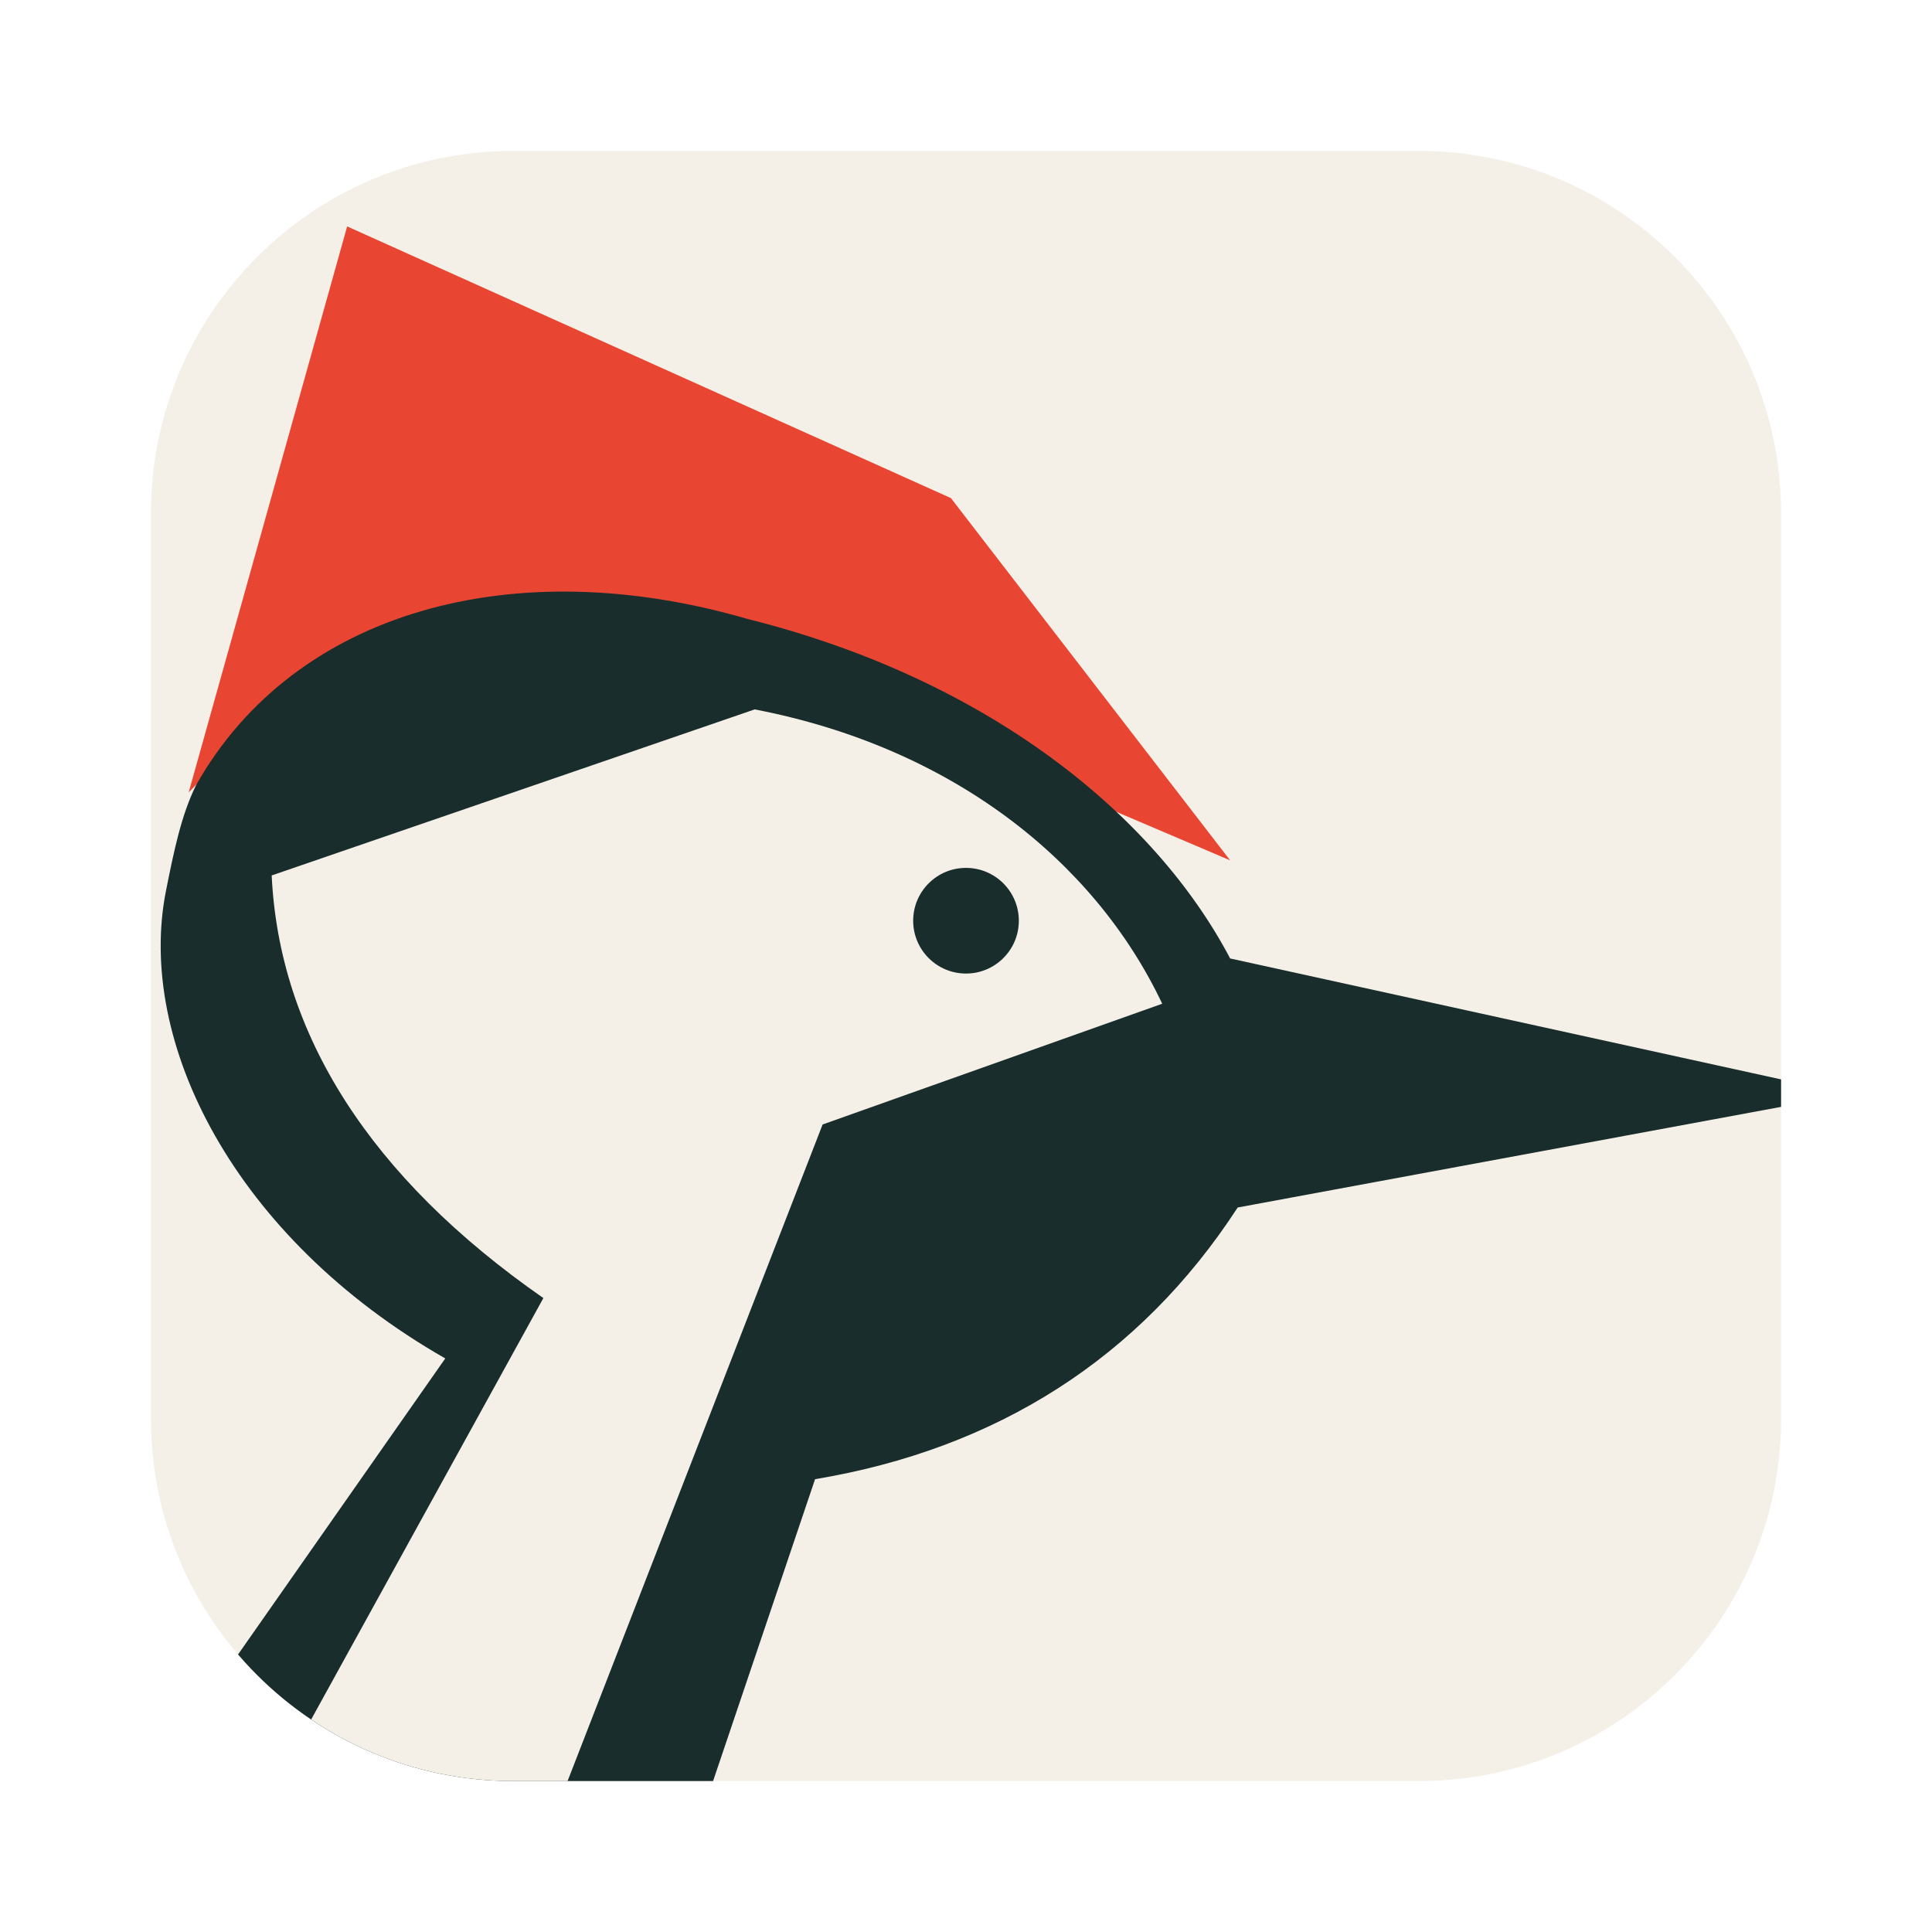
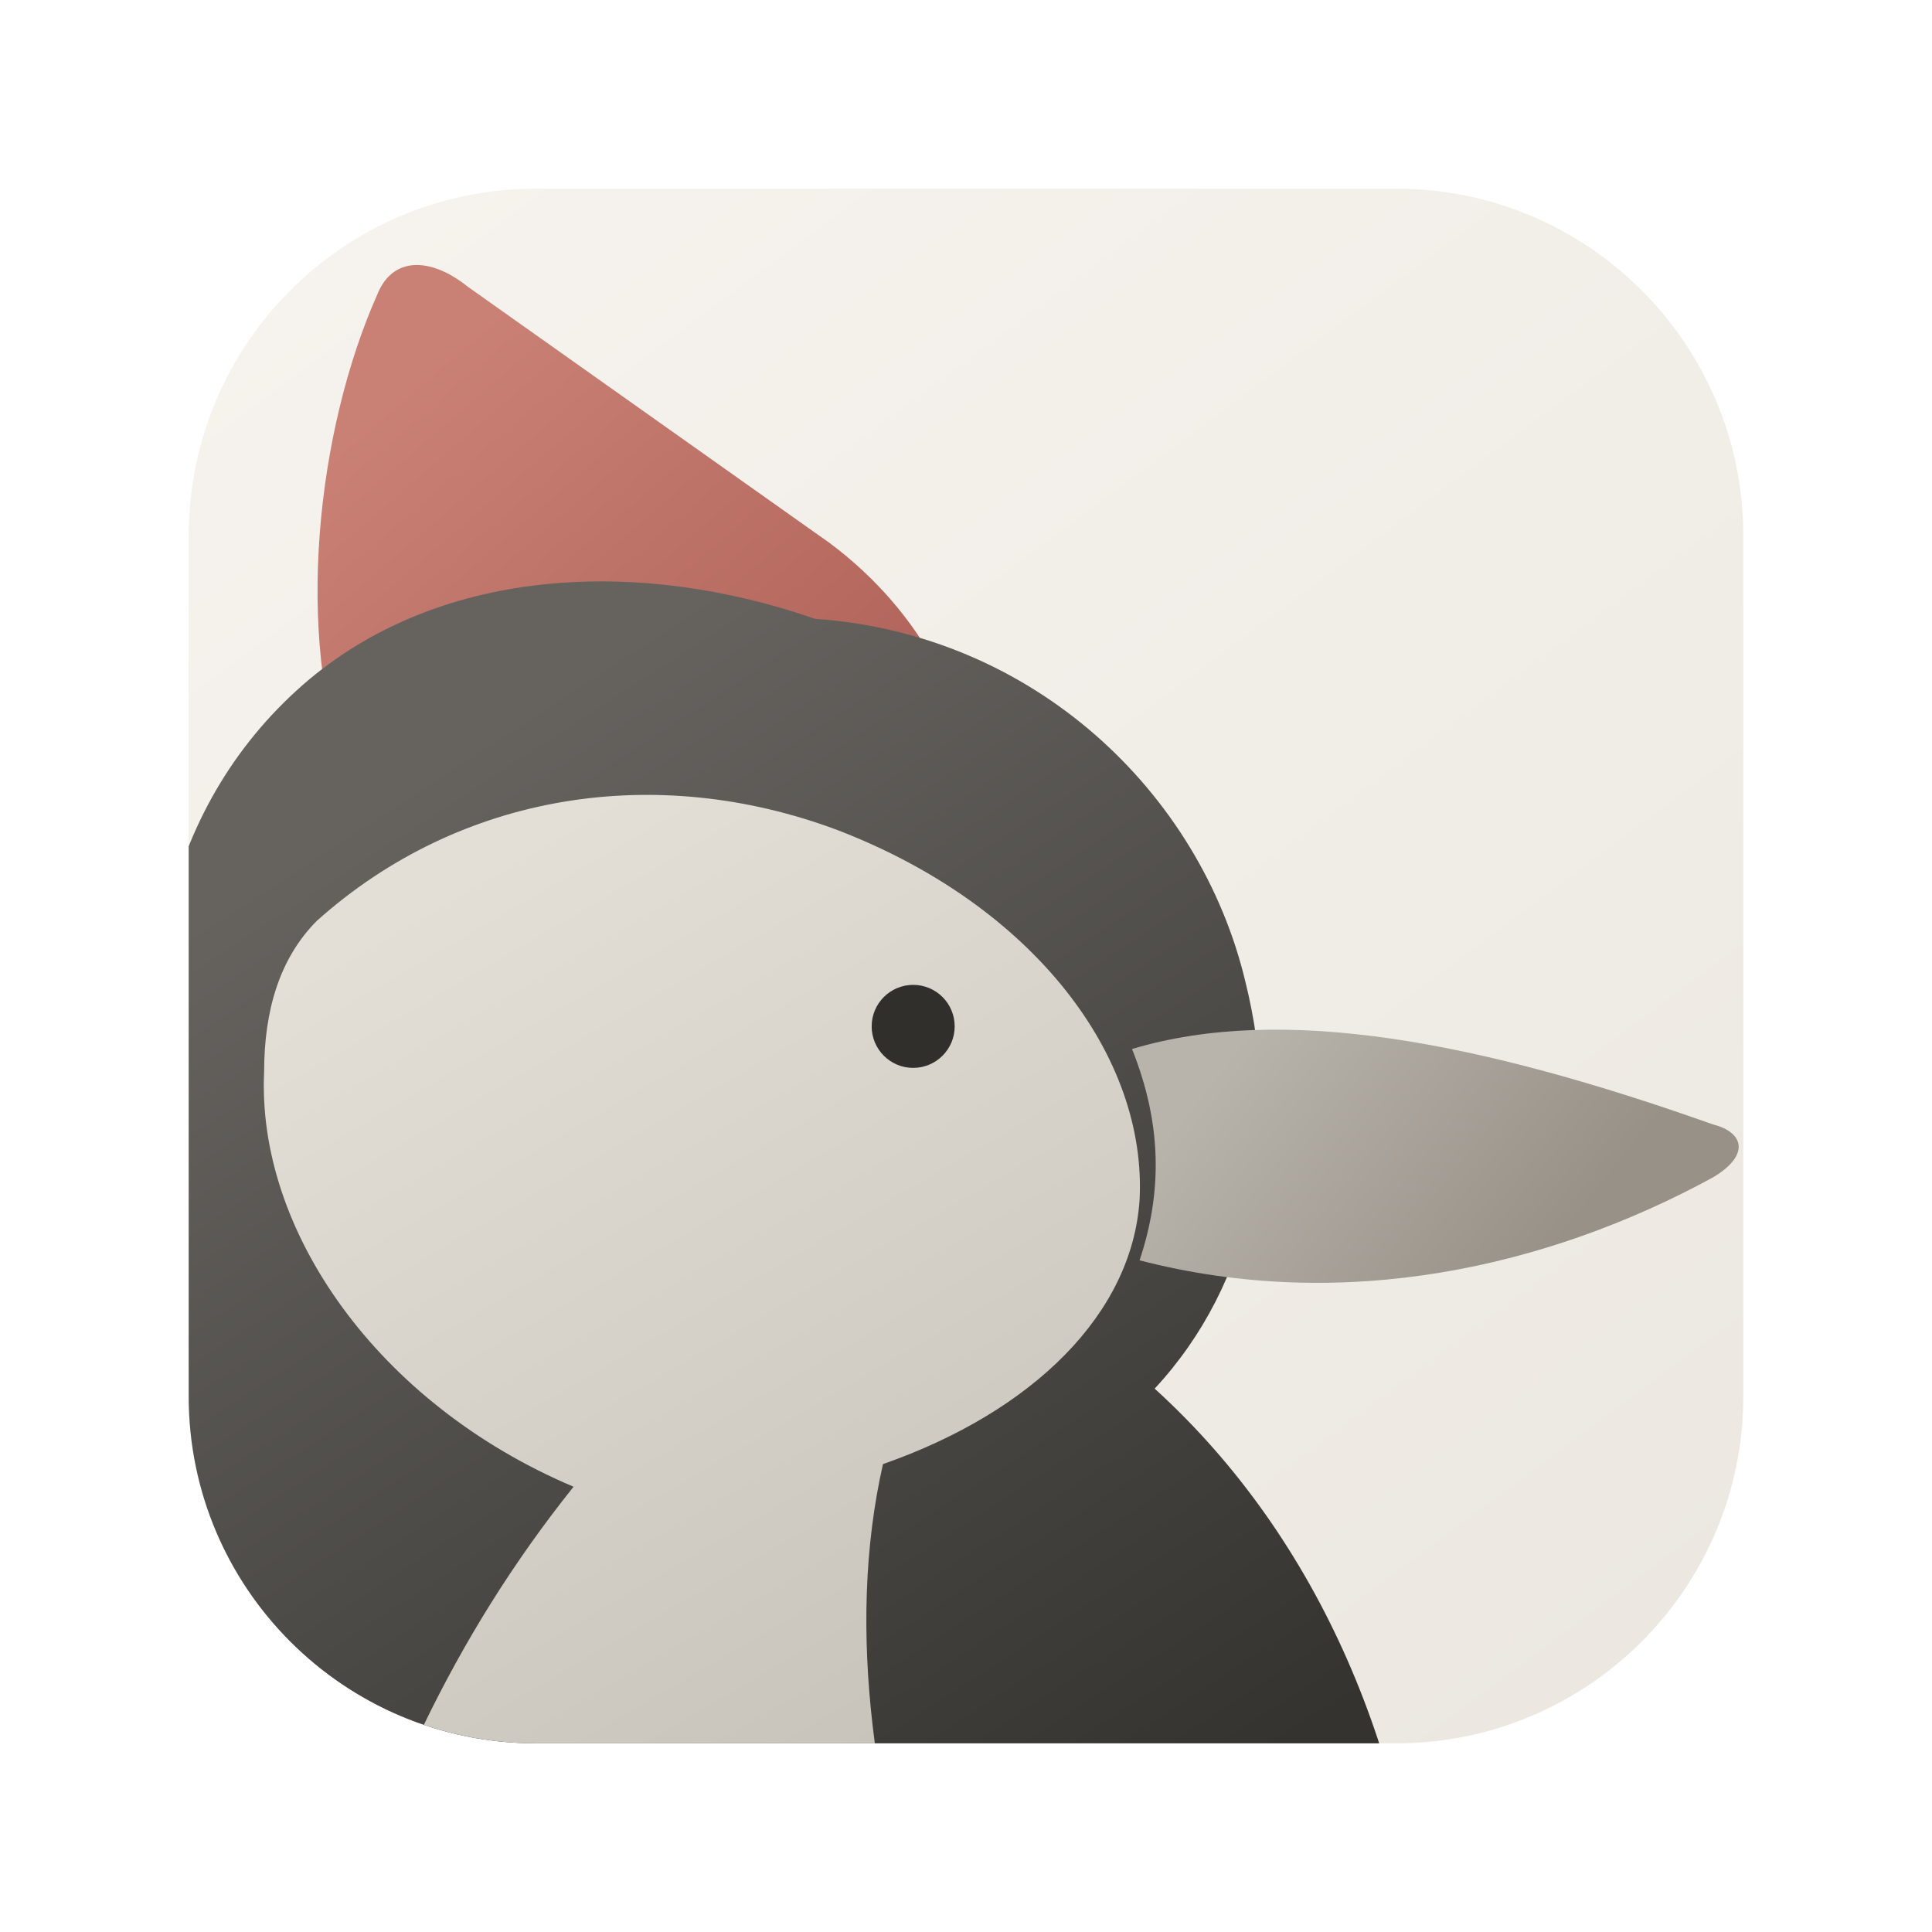
<svg xmlns="http://www.w3.org/2000/svg" width="1024" height="1024" viewBox="0 0 256 256" fill="none">
  <defs>
+     <linearGradient id="crest" x1="63" y1="43" x2="121" y2="110" gradientUnits="userSpaceOnUse">
+       <stop stop-color="#CA8175" />
+       <stop offset="1" stop-color="#AC5E55" />
+     </linearGradient>
+     <linearGradient id="body" x1="49" y1="107" x2="142" y2="250" gradientUnits="userSpaceOnUse">
+       <stop stop-color="#66635F" />
+       <stop offset="1" stop-color="#343330" />
+     </linearGradient>
+     <linearGradient id="cheek" x1="66" y1="113" x2="135" y2="231" gradientUnits="userSpaceOnUse">
+       <stop stop-color="#E3DFD7" />
+       <stop offset="1" stop-color="#C7C2B9" />
+     </linearGradient>
+     <linearGradient id="beak" x1="165" y1="137" x2="204" y2="168" gradientUnits="userSpaceOnUse">
+       <stop stop-color="#B9B4AB" />
+       <stop offset="1" stop-color="#979188" />
+     </linearGradient>
+     <linearGradient id="porcelain" x1="51" y1="25" x2="204" y2="231" gradientUnits="userSpaceOnUse">
+       <stop stop-color="#F6F3EE" />
+       <stop offset="1" stop-color="#ECE8E1" />
+     </linearGradient>
    <clipPath id="tile">
-       <rect x="20" y="20" width="216" height="216" rx="48" />
+       <rect x="25" y="25" width="206" height="206" rx="46" />
    </clipPath>
  </defs>
-   <rect x="20" y="20" width="216" height="216" rx="48" fill="#F4F0E8" />
+   <rect x="25" y="25" width="206" height="206" rx="46" fill="url(#porcelain)" />
  <g clip-path="url(#tile)">
-     <path fill="#E84632" d="M25 105 46 30l80 36 37 48-61-26c-30-11-56-5-77 17Z" />
-     <path fill="#192D2C" d="M26 104c13-23 42-31 73-22 32 8 54 26 64 45l82 18-81 15c-13 20-32 32-56 36L83 270H-4l63-90c-28-16-41-42-37-62 1-5 2-10 4-14Z" />
-     <path fill="#F4F0E8" d="m36 116 64-22c26 5 45 20 54 39l-45 16-47 121H18l54-98c-23-16-35-35-36-56Z" />
-     <circle cx="128" cy="122" r="7" fill="#192D2C" />
+     <path id="crest-shape" fill="url(#crest)" d="M46 103C39 84 42 57 50 39C52 34 57 34 62 38L110 72C122 81 129 94 130 109L46 103Z" />
+     <path id="body-shape" fill="url(#body)" d="M24 159C16 132 22 106 41 90C59 75 85 74 108 82C137 84 159 105 165 130C170 150 166 170 153 184C175 204 187 233 189 264H-7C-1 220 8 183 24 159Z" />
+     <path id="cheek-shape" fill="url(#cheek)" d="M42 122C61 105 87 101 111 110C137 120 152 140 151 159C150 174 137 187 117 194C112 216 116 241 124 264H43C50 239 60 217 76 197C50 186 34 163 35 142C35 134 37 127 42 122Z" />
+     <path id="beak-shape" fill="url(#beak)" d="M150 139C170 133 196 138 227 149C231 150 232 153 227 156C205 168 178 174 151 167C154 158 154 149 150 139Z" />
+     <circle id="eye" cx="121" cy="136" r="5.5" fill="#302F2C" />
  </g>
</svg>
